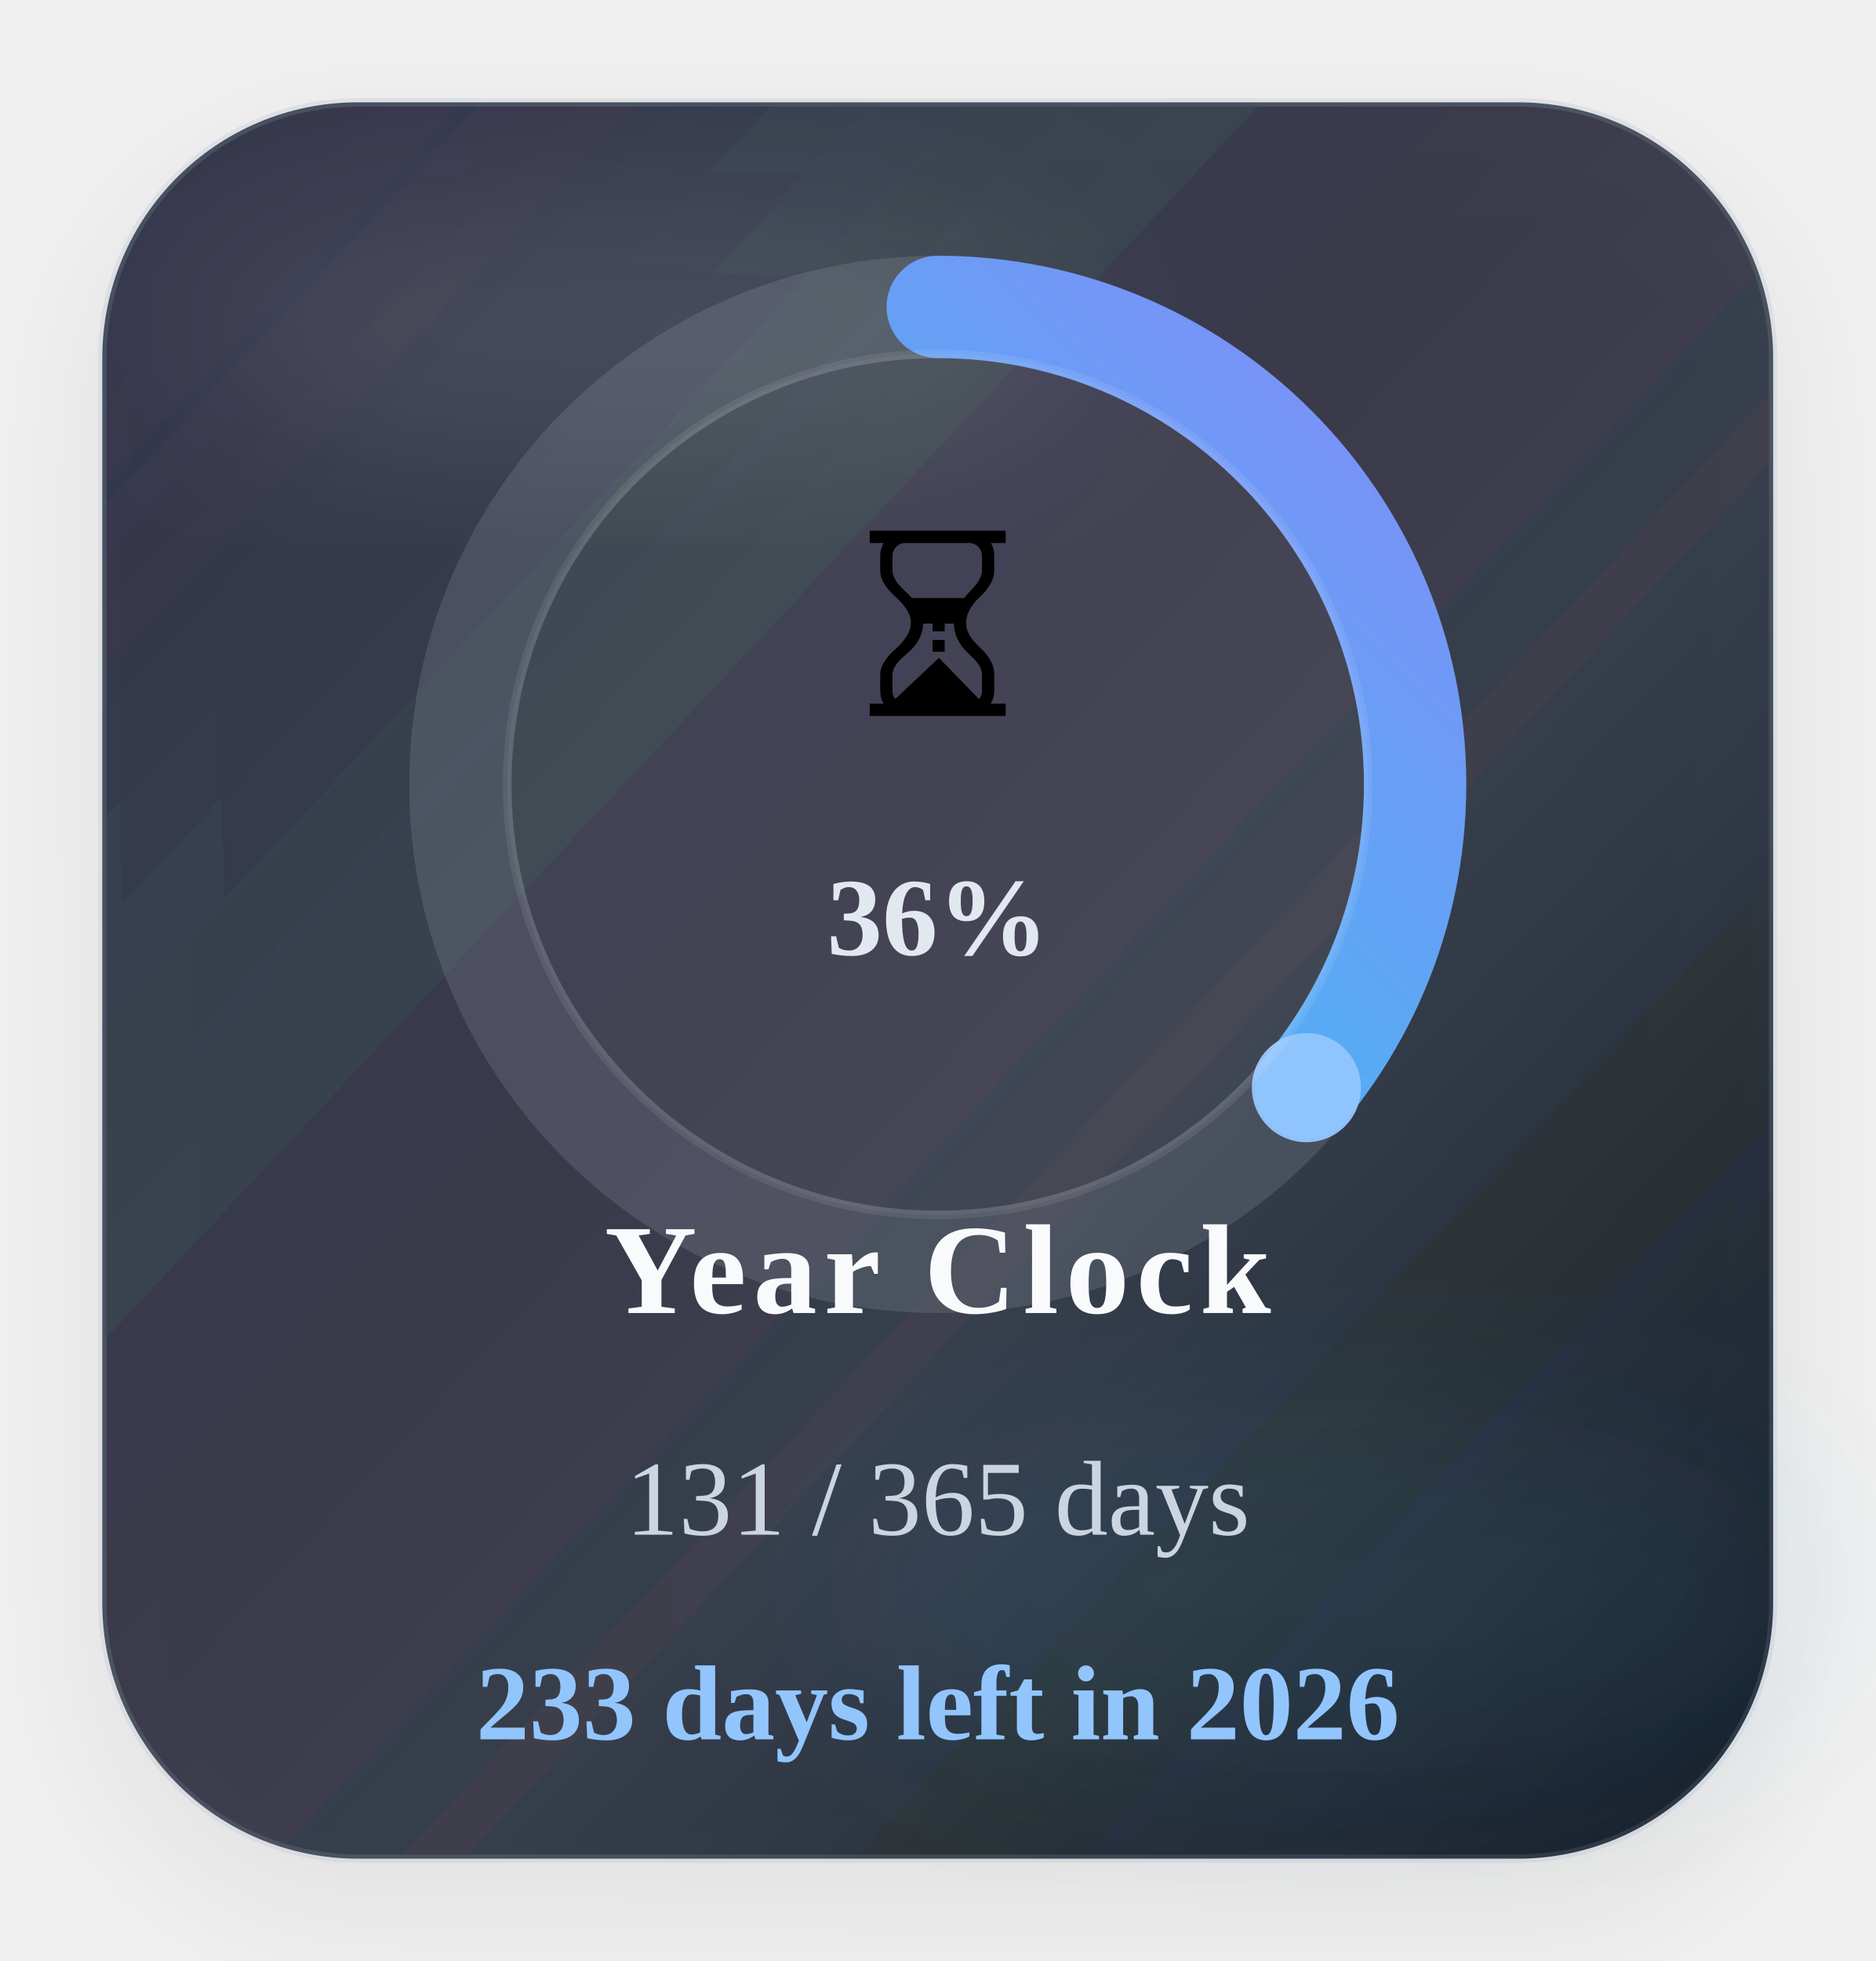
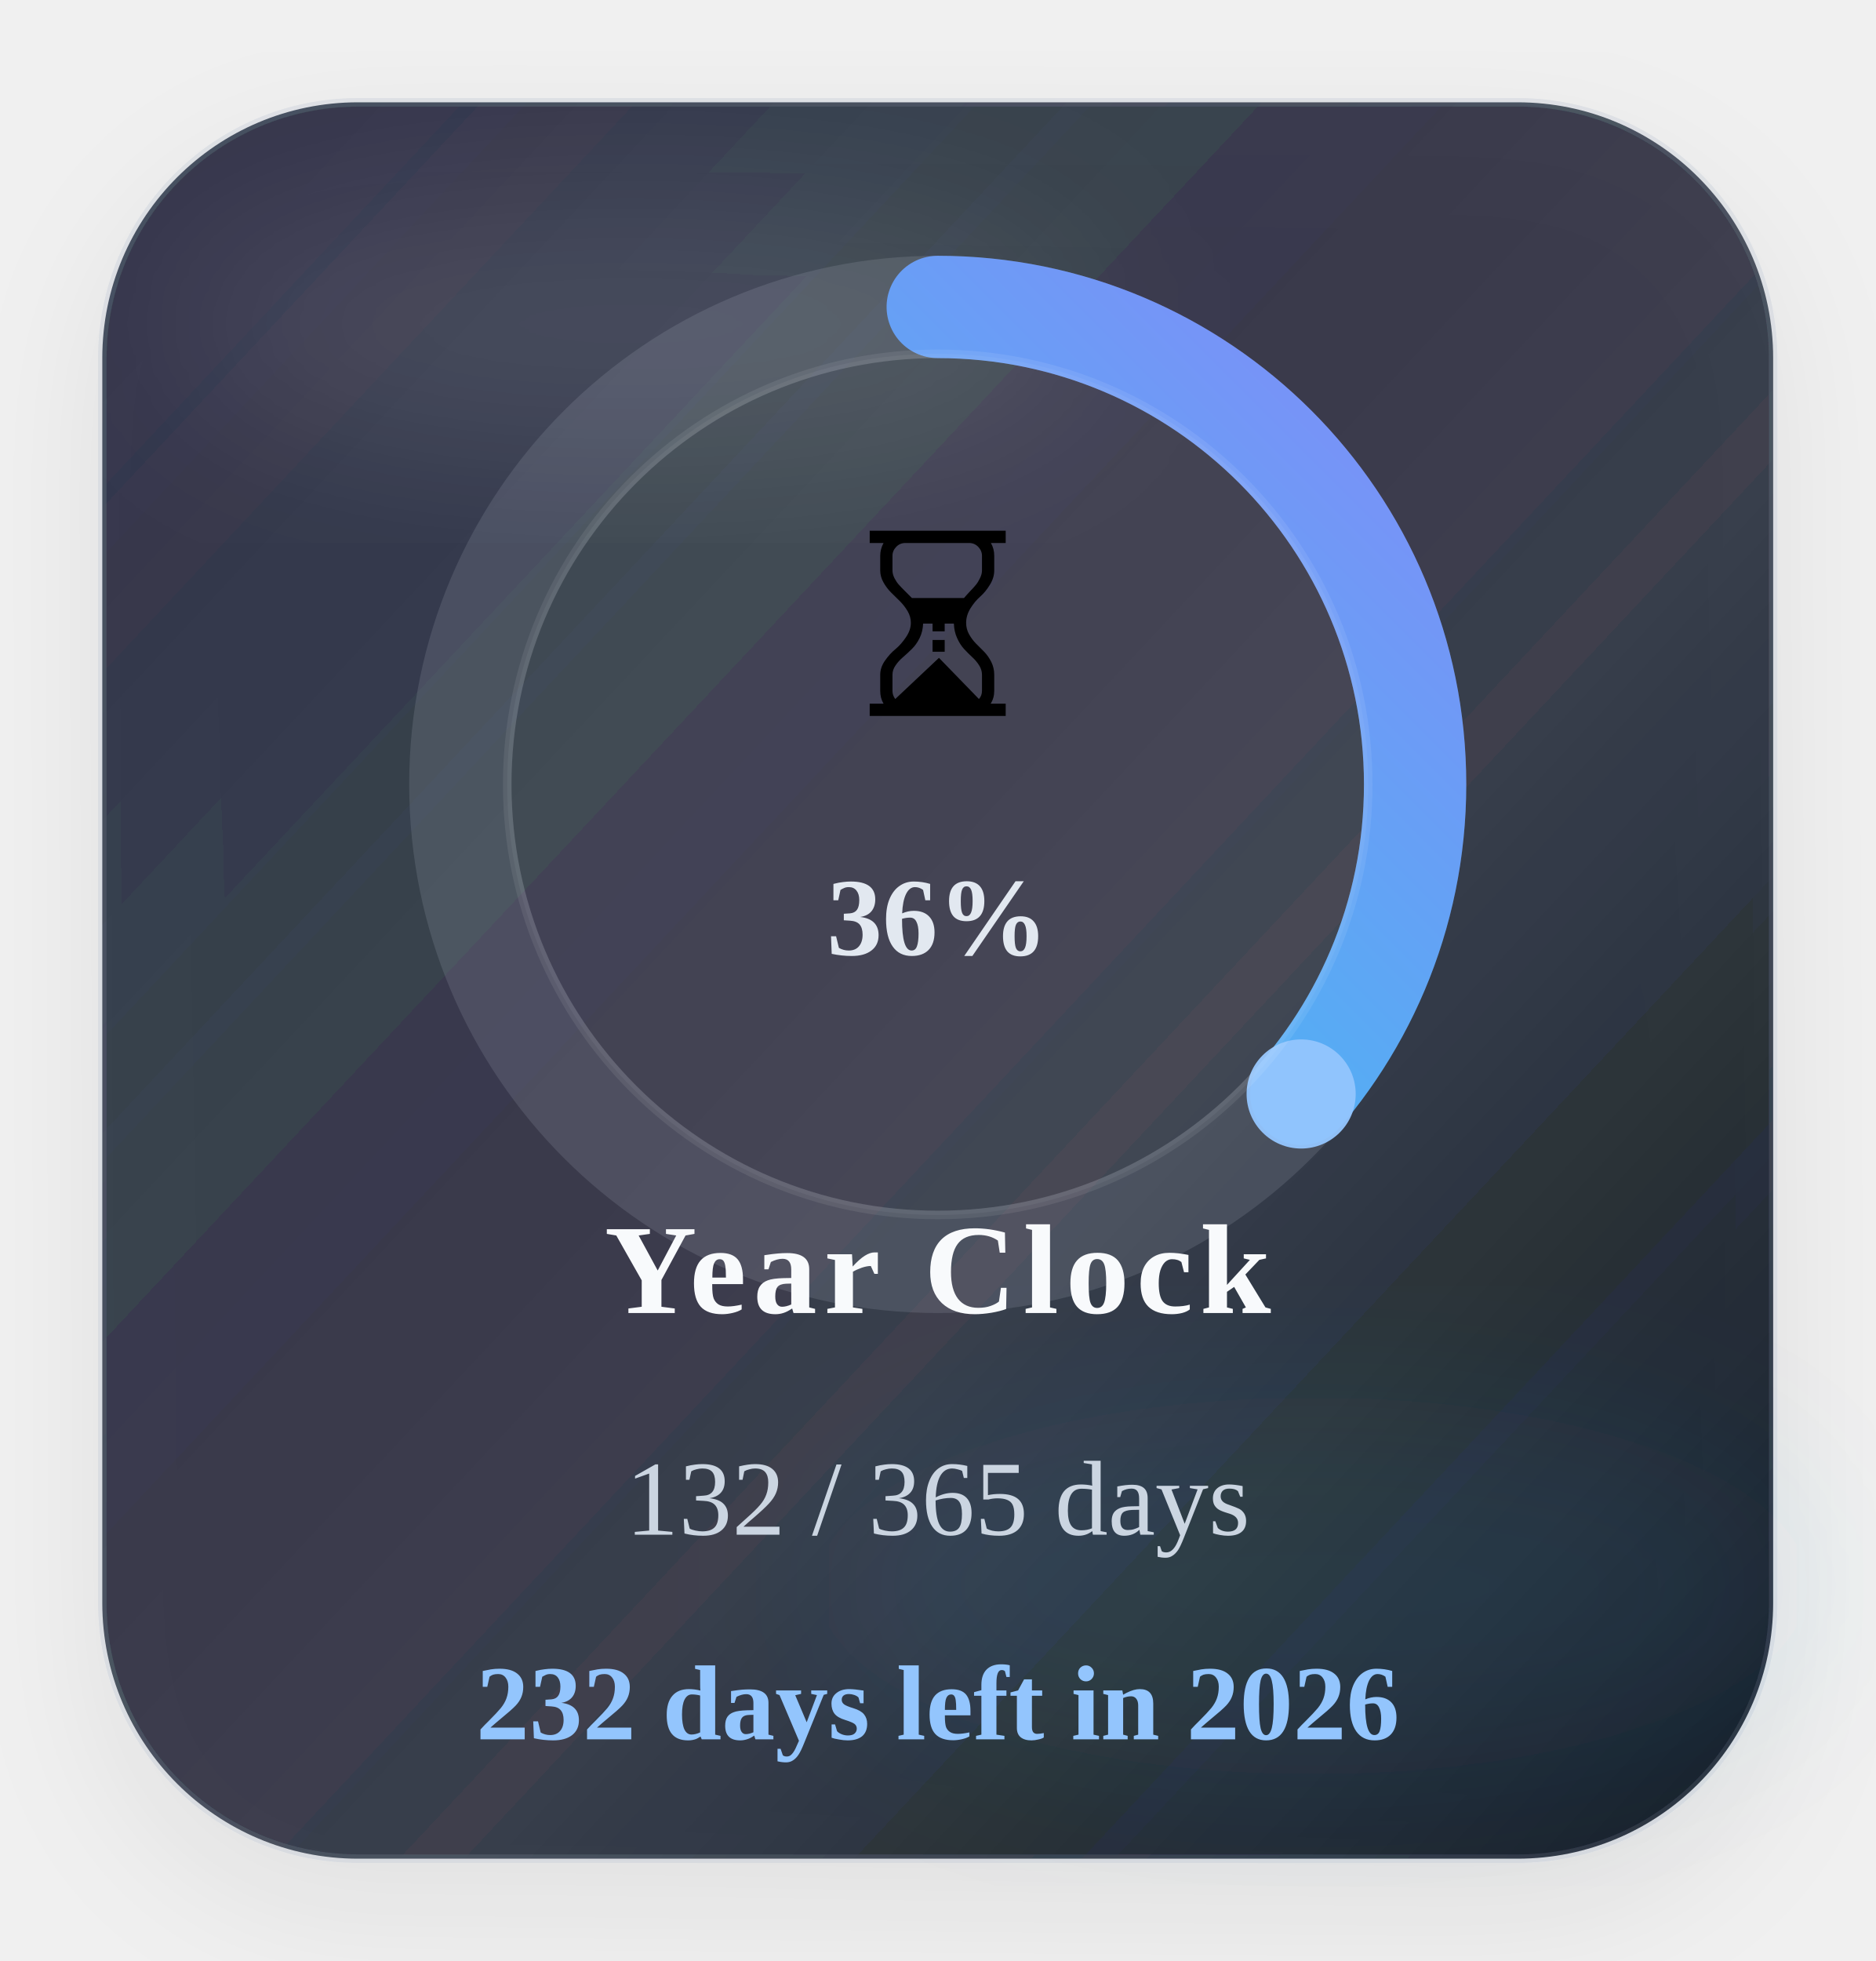
<svg xmlns="http://www.w3.org/2000/svg" width="220" height="230" viewBox="0 0 220 230" role="img" aria-label="Time progress for 2026">
  <defs>
    <linearGradient id="timeGradient" x1="0%" y1="0%" x2="100%" y2="100%">
      <stop offset="0%" stop-color="#22d3ee" />
      <stop offset="100%" stop-color="#818cf8" />
    </linearGradient>
    <linearGradient id="timeCard" x1="0%" y1="0%" x2="100%" y2="100%">
      <stop offset="0%" stop-color="#1c2537" stop-opacity="0.88" />
      <stop offset="60%" stop-color="#111827" stop-opacity="0.8" />
      <stop offset="100%" stop-color="#0b1220" stop-opacity="0.96" />
    </linearGradient>
    <filter id="timeShadow" x="-25%" y="-25%" width="150%" height="150%">
      <feDropShadow dx="0" dy="6" stdDeviation="8" flood-color="#020617" flood-opacity="0.08" />
    </filter>
    <filter id="timeBlur" x="-30%" y="-30%" width="160%" height="160%">
      <feGaussianBlur stdDeviation="10" />
    </filter>
  </defs>
  <rect x="12" y="12" width="196" height="206" rx="30" fill="url(#timeCard)" stroke="#94a3b8" stroke-opacity="0.18" filter="url(#timeShadow)" />
  <ellipse cx="74" cy="38" rx="54" ry="16" fill="#ffffff" fill-opacity="0.09" filter="url(#timeBlur)" />
  <ellipse cx="154" cy="186" rx="58" ry="22" fill="#38bdf8" fill-opacity="0.08" filter="url(#timeBlur)" />
  <circle class="ring-track" cx="110" cy="92" r="56" fill="none" stroke="#cbd5e1" stroke-opacity="0.14" stroke-width="12" />
-   <circle class="progress-ring" cx="110" cy="92" r="56" fill="none" stroke="url(#timeGradient)" stroke-width="12" stroke-linecap="round" stroke-dasharray="351.86" stroke-dashoffset="225.35" data-target-offset="225.35" data-ring-length="351.86" transform="rotate(-90 110 92)" />
-   <circle class="progress-endcap" cx="153.25" cy="127.57" r="6.4" fill="#93c5fd" fill-opacity="0.96" data-center-x="110" data-center-y="92" data-radius="56" data-target-angle="39.4322" />
+   <circle class="progress-ring" cx="110" cy="92" r="56" fill="none" stroke="url(#timeGradient)" stroke-width="12" stroke-linecap="round" stroke-dasharray="351.86" stroke-dashoffset="224.39" data-target-offset="224.39" data-ring-length="351.86" transform="rotate(-90 110 92)" />
+   <circle class="progress-endcap" cx="152.63" cy="128.31" r="6.4" fill="#93c5fd" fill-opacity="0.96" data-center-x="110" data-center-y="92" data-radius="56" data-target-angle="40.4184" />
  <circle class="ring-core" cx="110" cy="92" r="50.5" fill="#ffffff" fill-opacity="0.05" stroke="#ffffff" stroke-opacity="0.08" />
  <text class="progress-emoji" x="110" y="84" text-anchor="middle" font-size="30">⏳</text>
  <text class="progress-percent" x="110" y="112" text-anchor="middle" font-size="13" font-weight="700" fill="#e2e8f0">36%</text>
  <text class="progress-label" x="110" y="154" text-anchor="middle" font-size="15" font-weight="700" letter-spacing="0.8" fill="#f8fafc">Year Clock</text>
-   <text class="progress-value" x="110" y="180" text-anchor="middle" font-size="12.5" fill="#cbd5e1">131 / 365 days</text>
-   <text class="progress-status" data-status-state="remaining" x="110" y="204" text-anchor="middle" font-size="12.5" font-weight="700" fill="#93c5fd">233 days left in 2026</text>
+   <text class="progress-value" x="110" y="180" text-anchor="middle" font-size="12.5" fill="#cbd5e1">132 / 365 days</text>
+   <text class="progress-status" data-status-state="remaining" x="110" y="204" text-anchor="middle" font-size="12.5" font-weight="700" fill="#93c5fd">232 days left in 2026</text>
</svg>
